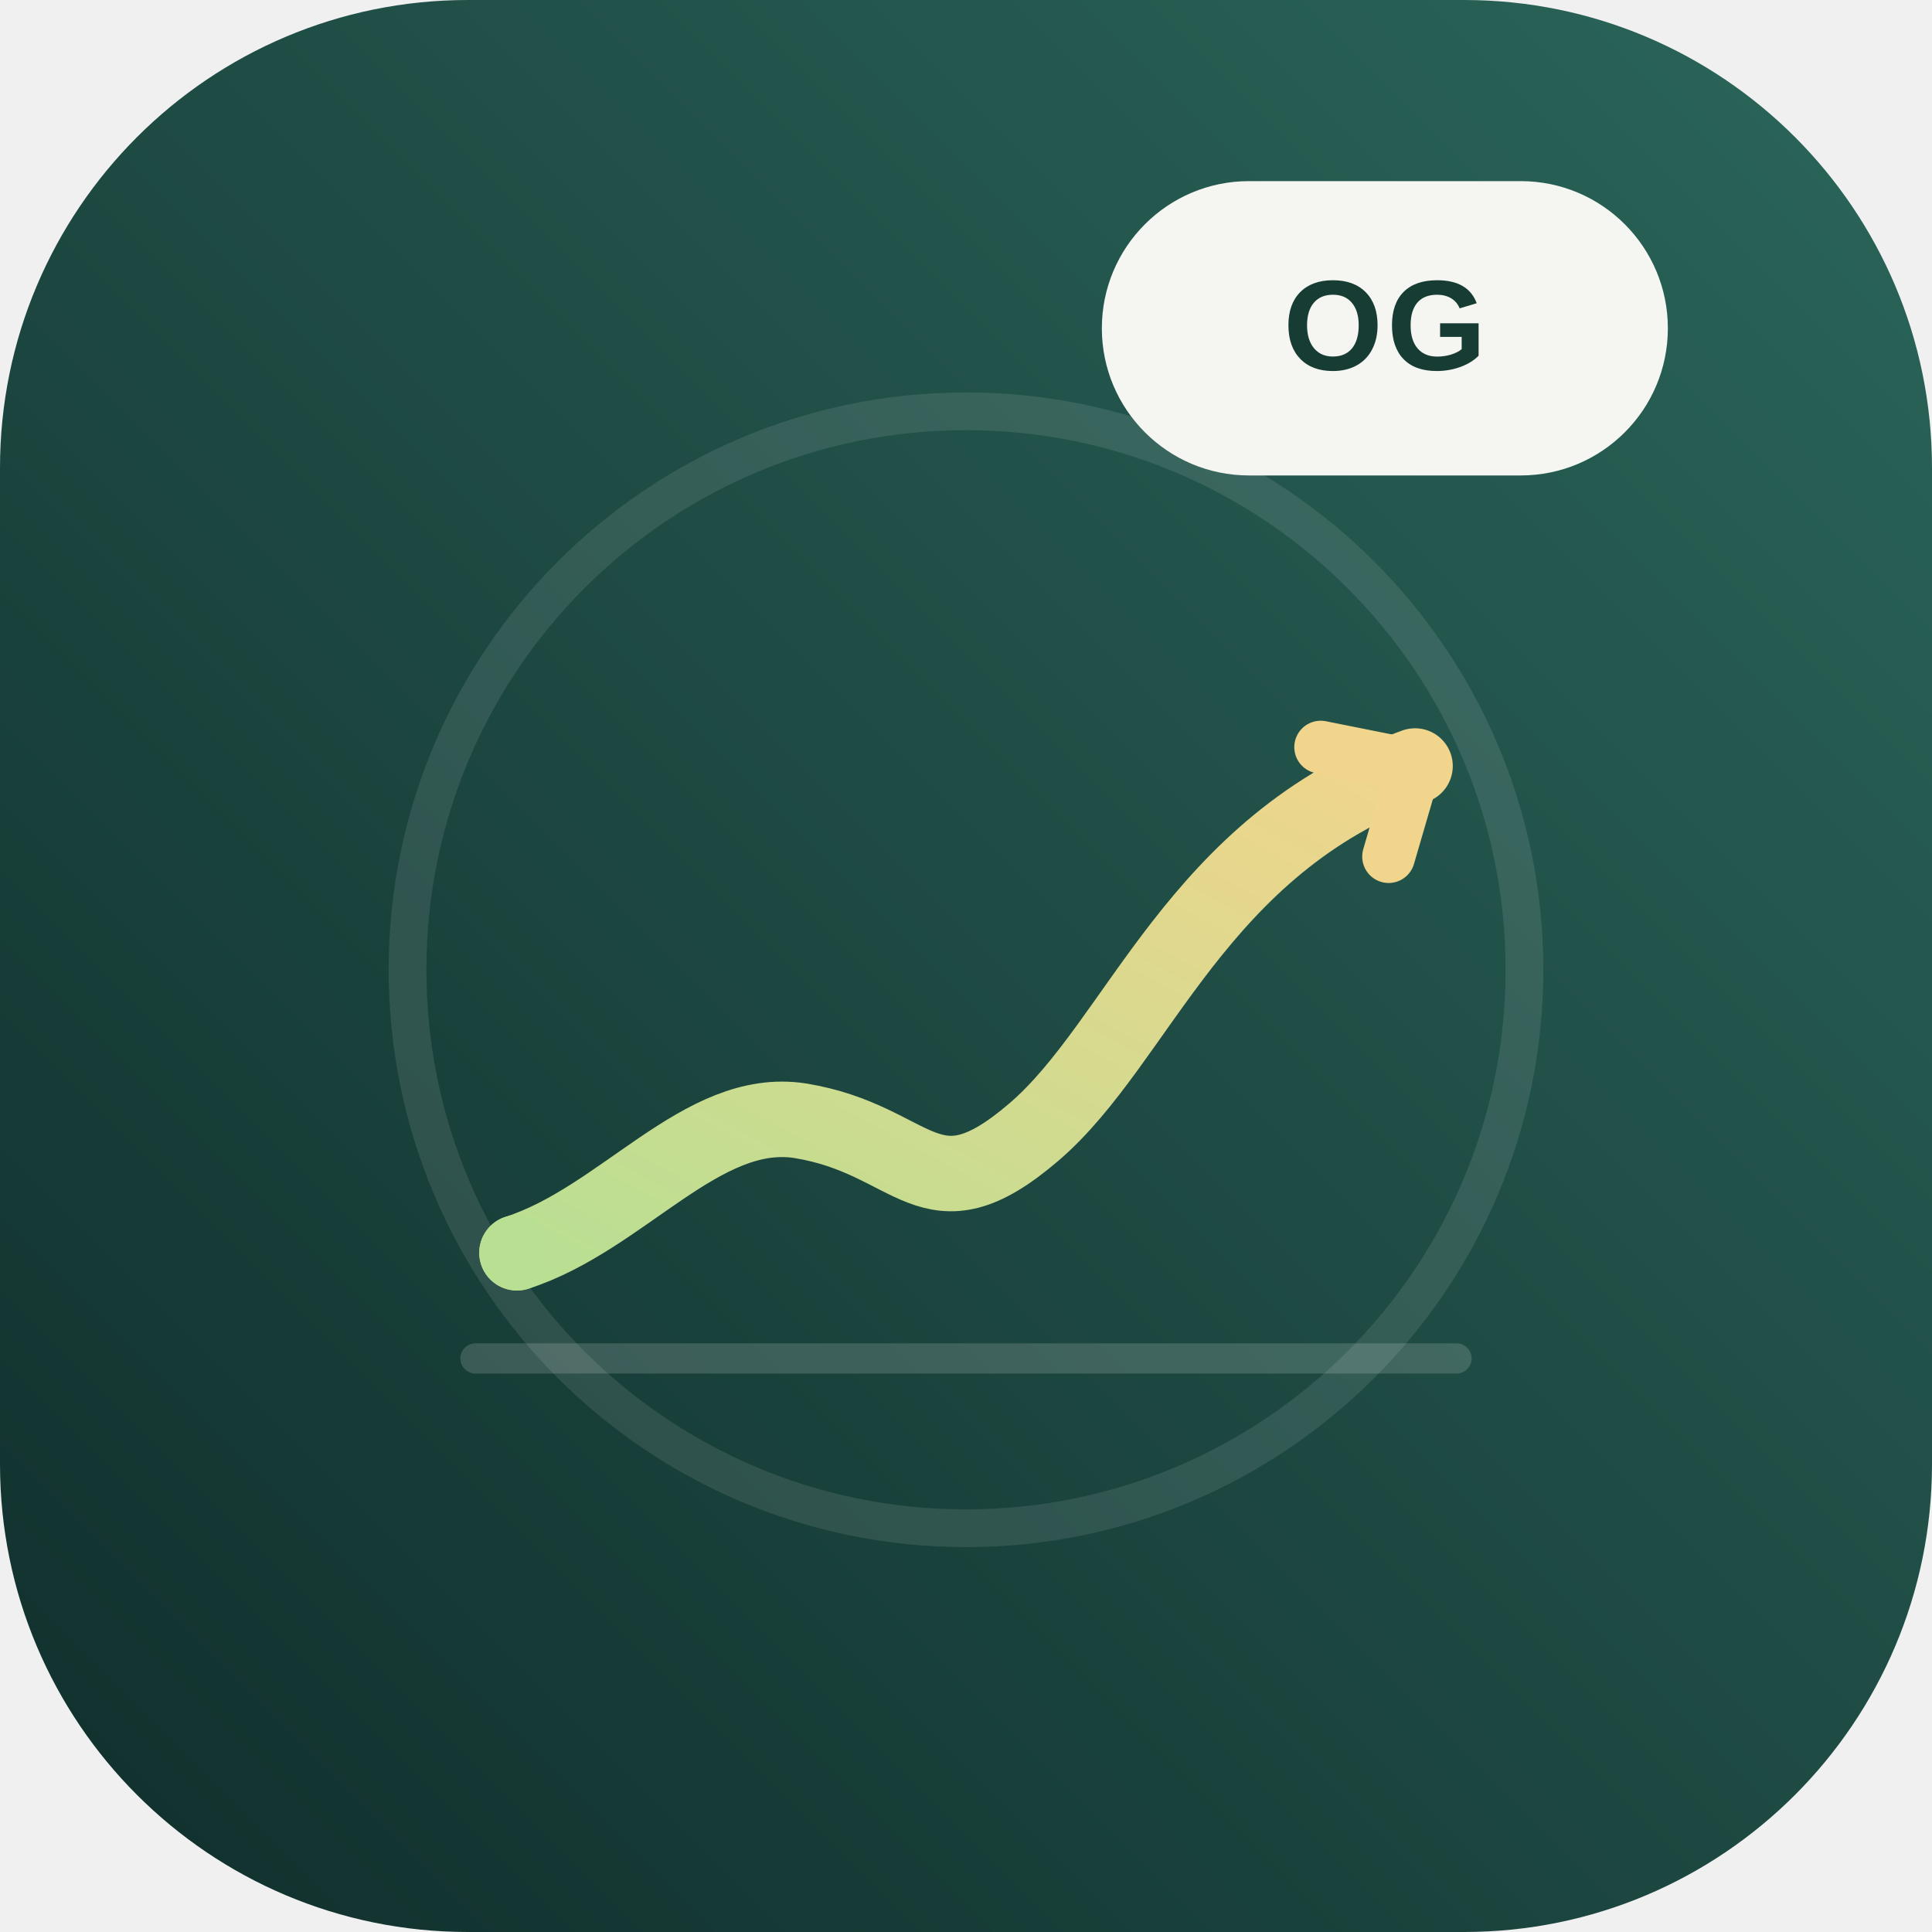
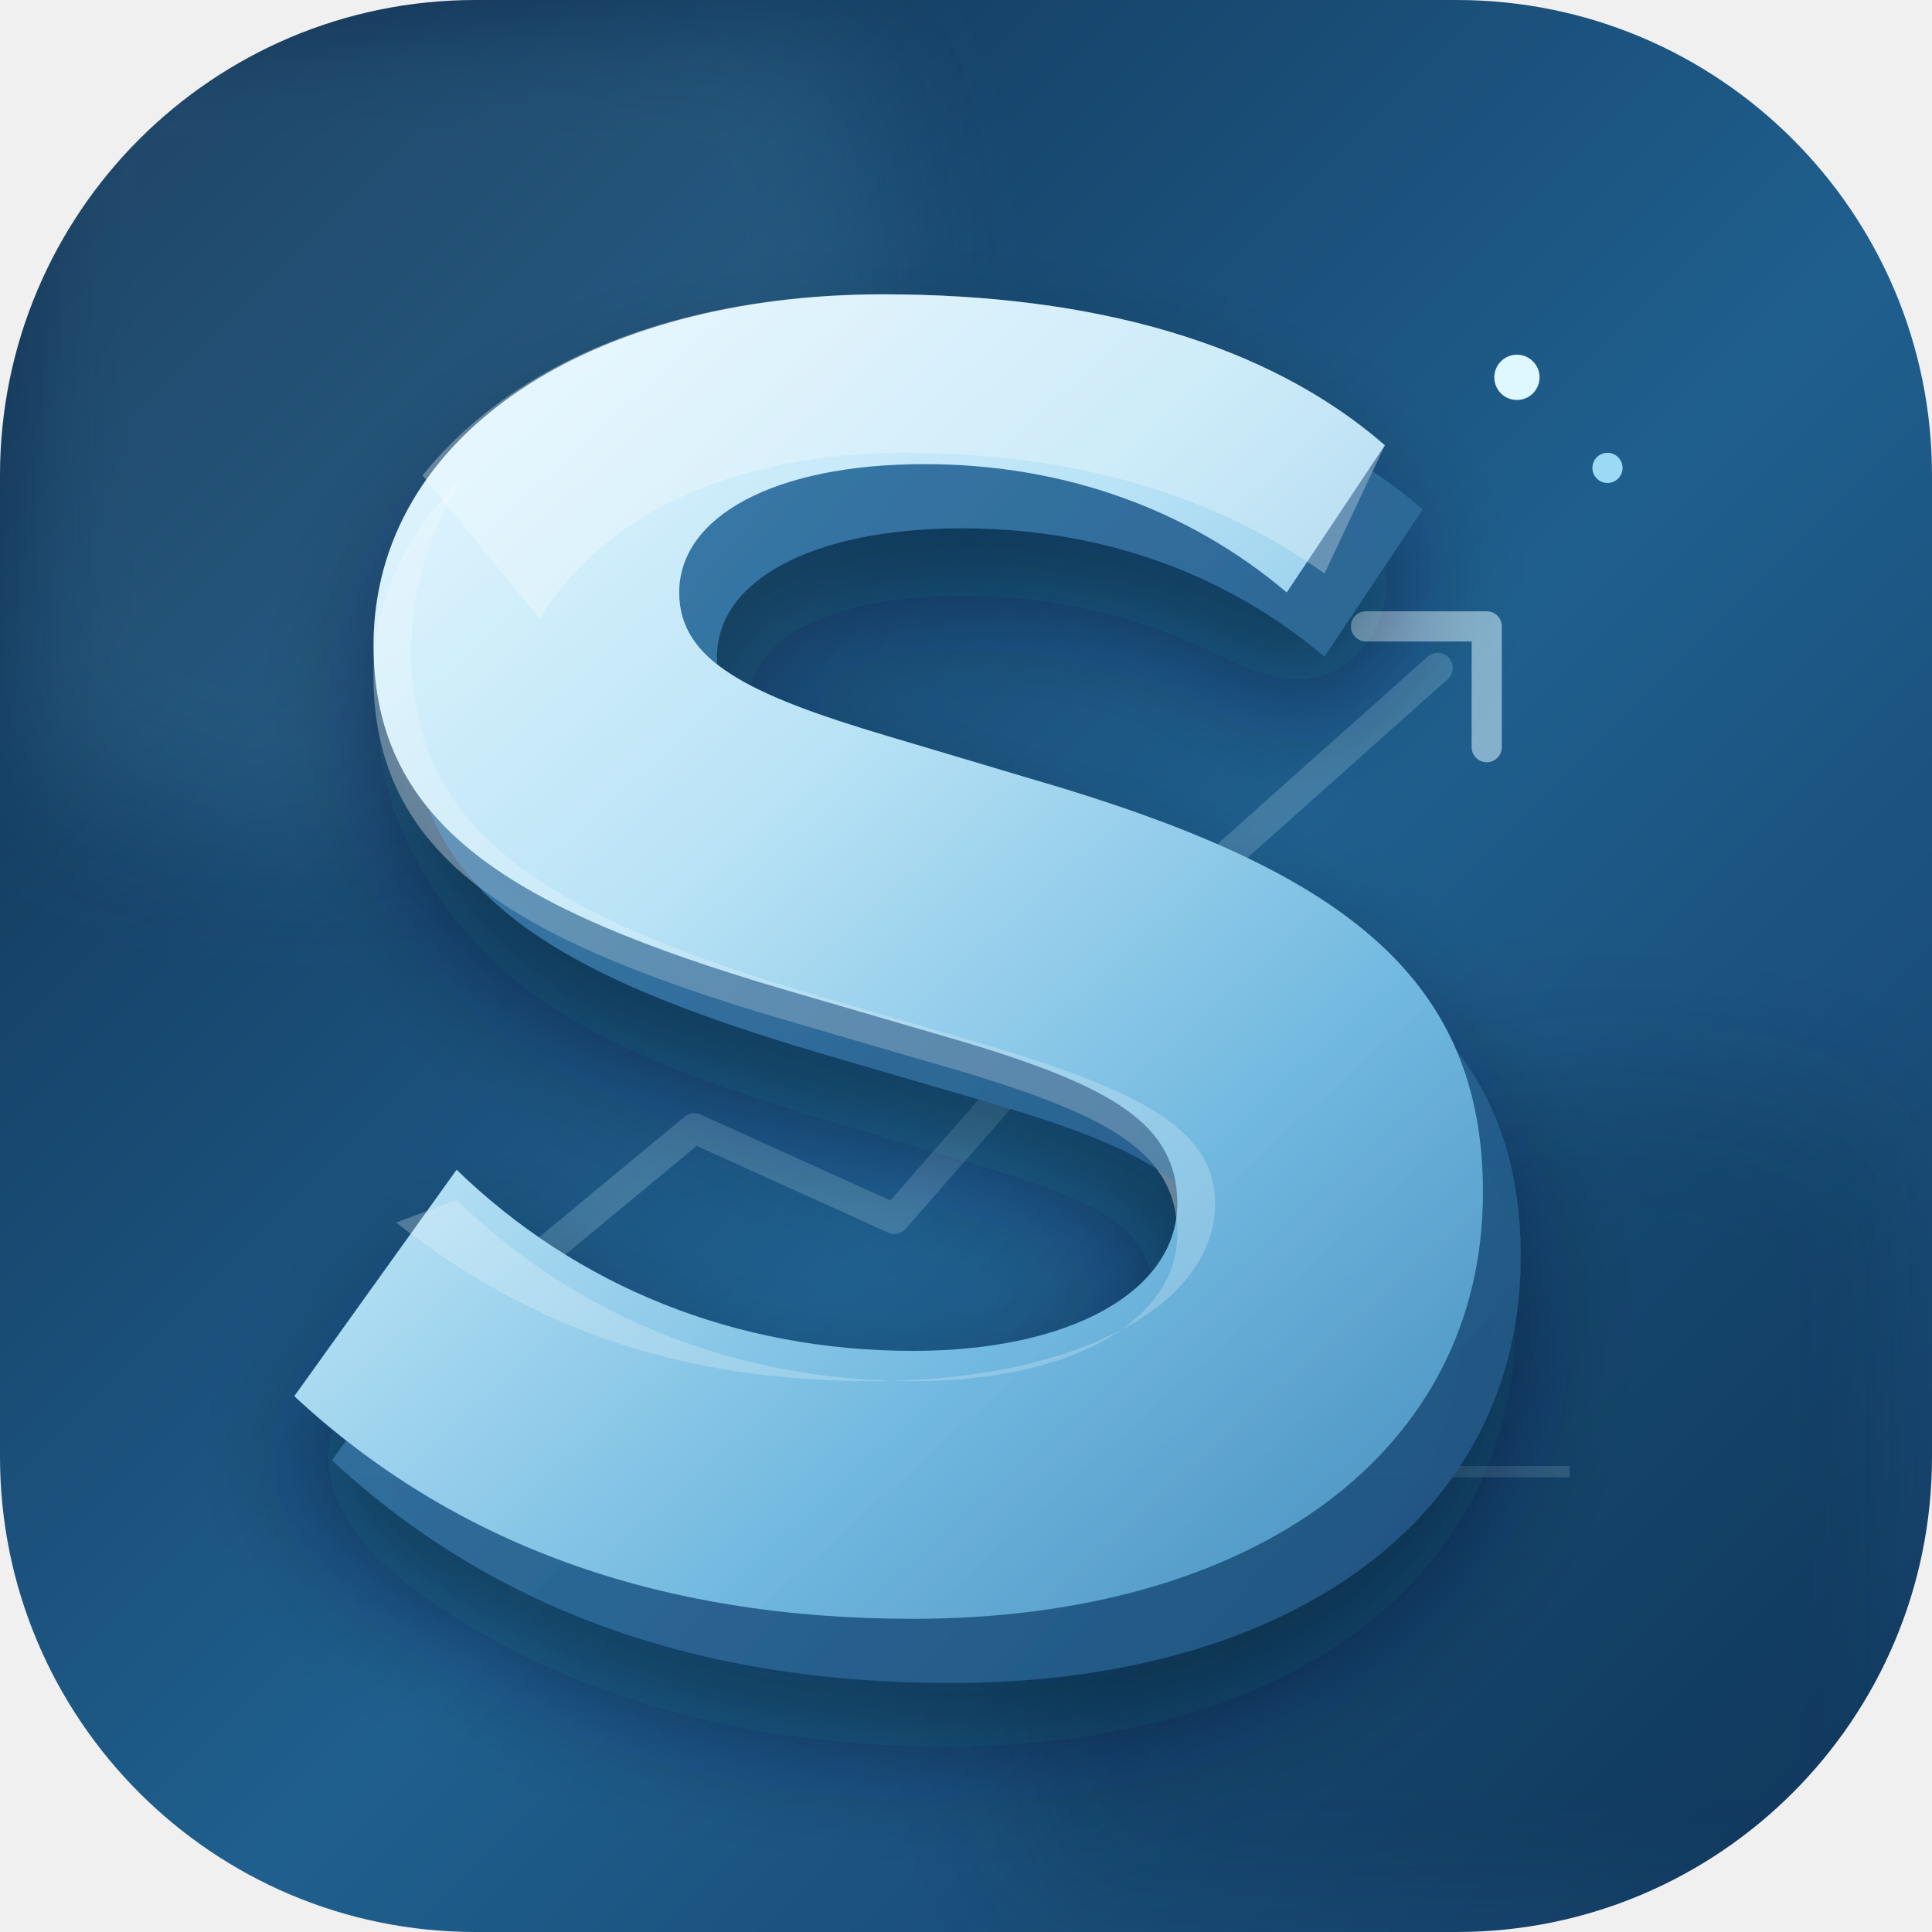
<svg xmlns="http://www.w3.org/2000/svg" viewBox="0 0 512 512" role="img" aria-labelledby="title desc">
  <defs>
-     <linearGradient id="bg" x1="0" y1="1" x2="1" y2="0">
-       <stop offset="0" stop-color="#102e2b" />
-       <stop offset="1" stop-color="#2b665a" />
+     <linearGradient id="background" x1="0" y1="0" x2="1" y2="1">
+       <stop offset="0" stop-color="#0f2b4a" />
+       <stop offset=".55" stop-color="#1f5f8e" />
+       <stop offset="1" stop-color="#143b63" />
    </linearGradient>
-     <linearGradient id="line" x1="0" y1="1" x2="1" y2="0">
-       <stop offset="0" stop-color="#b9df92" />
-       <stop offset="1" stop-color="#f1d58c" />
+     <linearGradient id="sFace" x1=".1" y1="0" x2=".9" y2="1">
+       <stop offset="0" stop-color="#e8f8ff" />
+       <stop offset=".38" stop-color="#b9e3f6" />
+       <stop offset=".72" stop-color="#72b9e0" />
+       <stop offset="1" stop-color="#4a92c1" />
    </linearGradient>
+     <linearGradient id="sEdge" x1="0" y1="0" x2="1" y2="1">
+       <stop offset="0" stop-color="#3f84b3" />
+       <stop offset="1" stop-color="#1d527f" />
+     </linearGradient>
+     <filter id="shadow" x="-30%" y="-30%" width="160%" height="170%">
+       <feDropShadow dx="0" dy="18" stdDeviation="15" flood-color="#071a2e" flood-opacity=".45" />
+     </filter>
+     <filter id="soft" x="-30%" y="-30%" width="160%" height="170%">
+       <feGaussianBlur stdDeviation="18" />
+     </filter>
+     <clipPath id="round">
+       <rect width="512" height="512" rx="126" />
+     </clipPath>
  </defs>
-   <rect width="512" height="512" rx="124" fill="url(#bg)" />
-   <circle cx="256" cy="257" r="148" fill="none" stroke="#ffffff" stroke-opacity=".1" stroke-width="10" />
-   <path d="M126 360h260" fill="none" stroke="#ffffff" stroke-opacity=".16" stroke-width="8" stroke-linecap="round" />
-   <path d="M137 332c28-9 49-39 75-35 31 5 34 27 62 3 28-24 43-76 101-97" fill="none" stroke="url(#line)" stroke-width="20" stroke-linecap="round" stroke-linejoin="round" />
-   <path d="m350 198 25 5-7 24" fill="none" stroke="#f1d58c" stroke-width="14" stroke-linecap="round" stroke-linejoin="round" />
-   <circle cx="137" cy="332" r="10" fill="#b9df92" />
-   <rect x="292" y="48" width="150" height="78" rx="39" fill="#f5f6f1" />
-   <text x="367" y="98" text-anchor="middle" font-family="Arial,Helvetica,sans-serif" font-size="34" font-weight="800" letter-spacing="1" fill="#173c34">OG</text>
+   <rect width="512" height="512" rx="126" fill="url(#background)" />
+   <g clip-path="url(#round)">
+     <circle cx="85" cy="72" r="150" fill="#73c5ec" opacity=".15" filter="url(#soft)" />
+     <circle cx="427" cy="444" r="160" fill="#061a30" opacity=".2" filter="url(#soft)" />
+     <path d="M96 390h320" stroke="#c8ecff" stroke-opacity=".16" stroke-width="3" />
+     <path d="M120 352 184 299l53 24 70-80 74-66" fill="none" stroke="#bfe8fa" stroke-opacity=".22" stroke-width="8" stroke-linecap="round" stroke-linejoin="round" />
+     <path d="M362 166h32v32" fill="none" stroke="#d8f4ff" stroke-opacity=".55" stroke-width="8" stroke-linecap="round" stroke-linejoin="round" />
+     <g filter="url(#shadow)">
+       <path d="M367 118c-31-27-77-40-133-40-77 0-135 37-135 93 0 48 37 70 108 91l48 14c40 12 57 22 57 43 0 23-28 39-70 39-47 0-89-17-121-48l-43 60c42 39 96 59 164 59 90 0 151-44 151-113 0-56-36-84-111-107l-47-14c-37-11-55-20-55-38 0-20 25-34 65-34 37 0 70 12 96 34z" transform="translate(10 17)" fill="url(#sEdge)" opacity=".95" />
+       <path d="M367 118c-31-27-77-40-133-40-77 0-135 37-135 93 0 48 37 70 108 91l48 14c40 12 57 22 57 43 0 23-28 39-70 39-47 0-89-17-121-48l-43 60c42 39 96 59 164 59 90 0 151-44 151-113 0-56-36-84-111-107l-47-14c-37-11-55-20-55-38 0-20 25-34 65-34 37 0 70 12 96 34z" fill="url(#sFace)" />
+       <path d="M105 324c37 29 77 42 126 42 54 0 91-20 91-47 0-19-18-29-57-41l-48-14c-71-21-108-43-108-91 0-17 5-33 14-47-16 16-24 33-24 53 0 48 37 70 108 91l48 14c40 12 57 22 57 43 0 23-28 39-70 39-47 0-89-17-121-48z" fill="#ffffff" opacity=".22" />
+       <path d="M143 164c17-28 52-44 97-44 44 0 82 11 111 32l16-34c-31-27-77-40-133-40-55 0-98 18-122 48z" fill="#ffffff" opacity=".28" />
+     </g>
+     <circle cx="402" cy="100" r="6" fill="#dff7ff" />
+     <circle cx="426" cy="124" r="4" fill="#9bd9f4" />
+   </g>
</svg>
